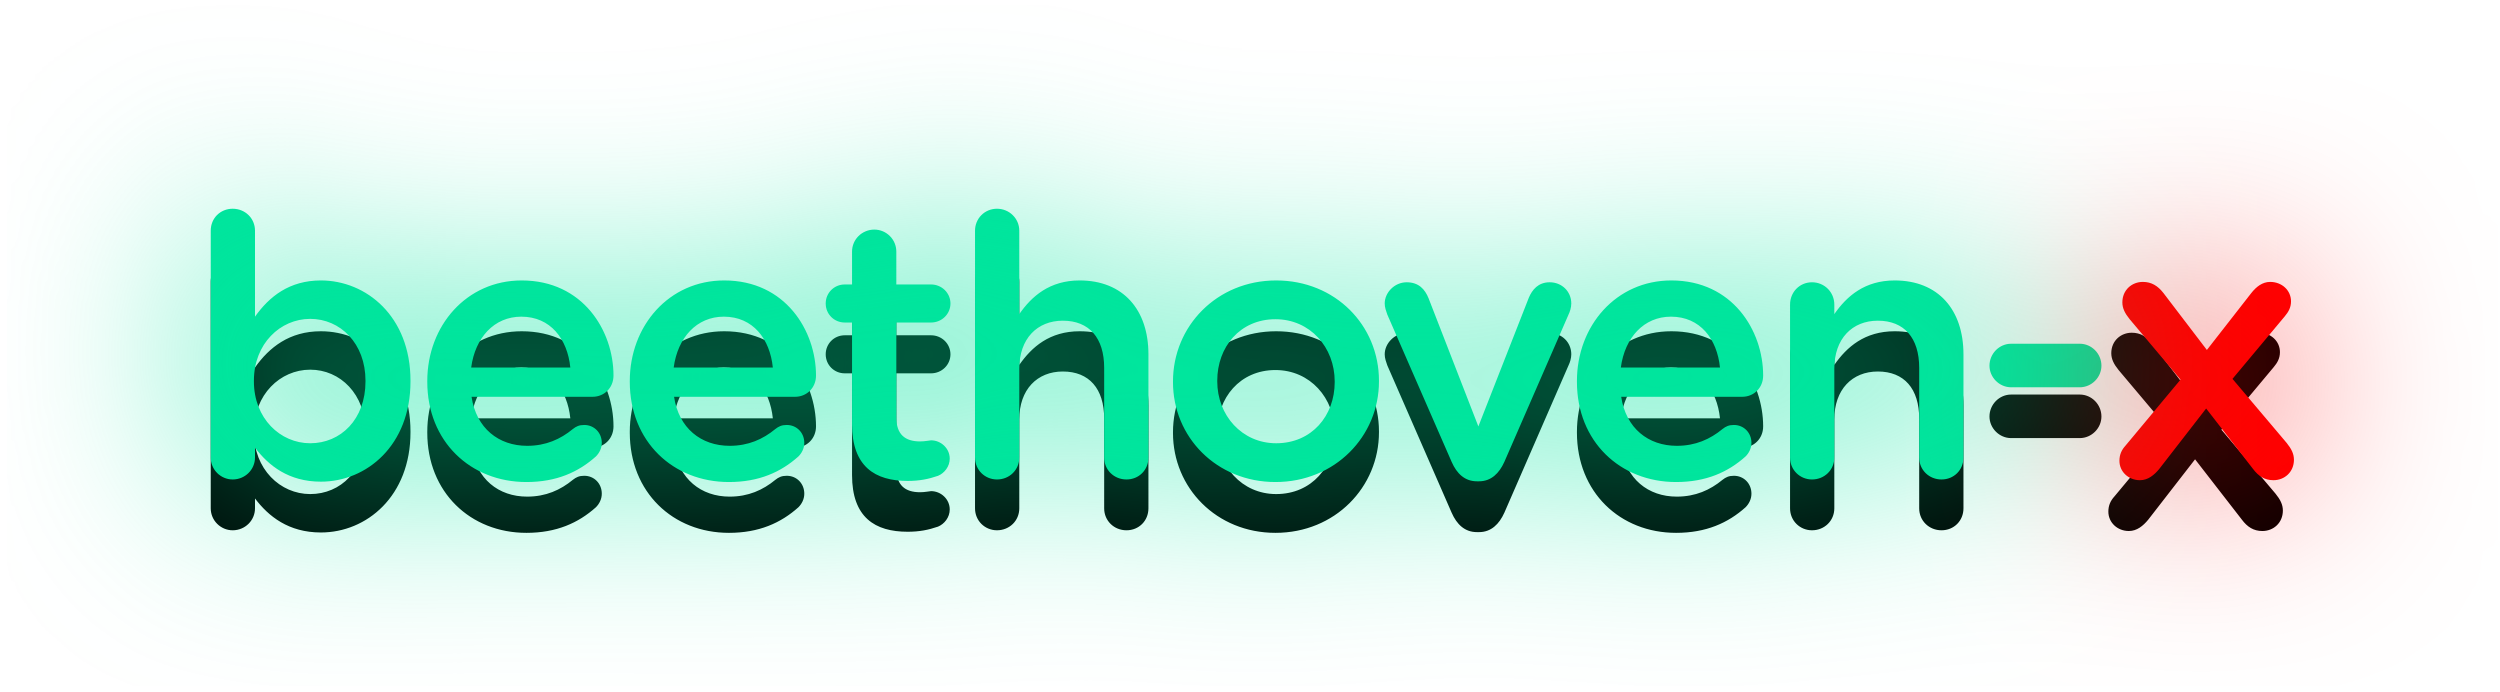
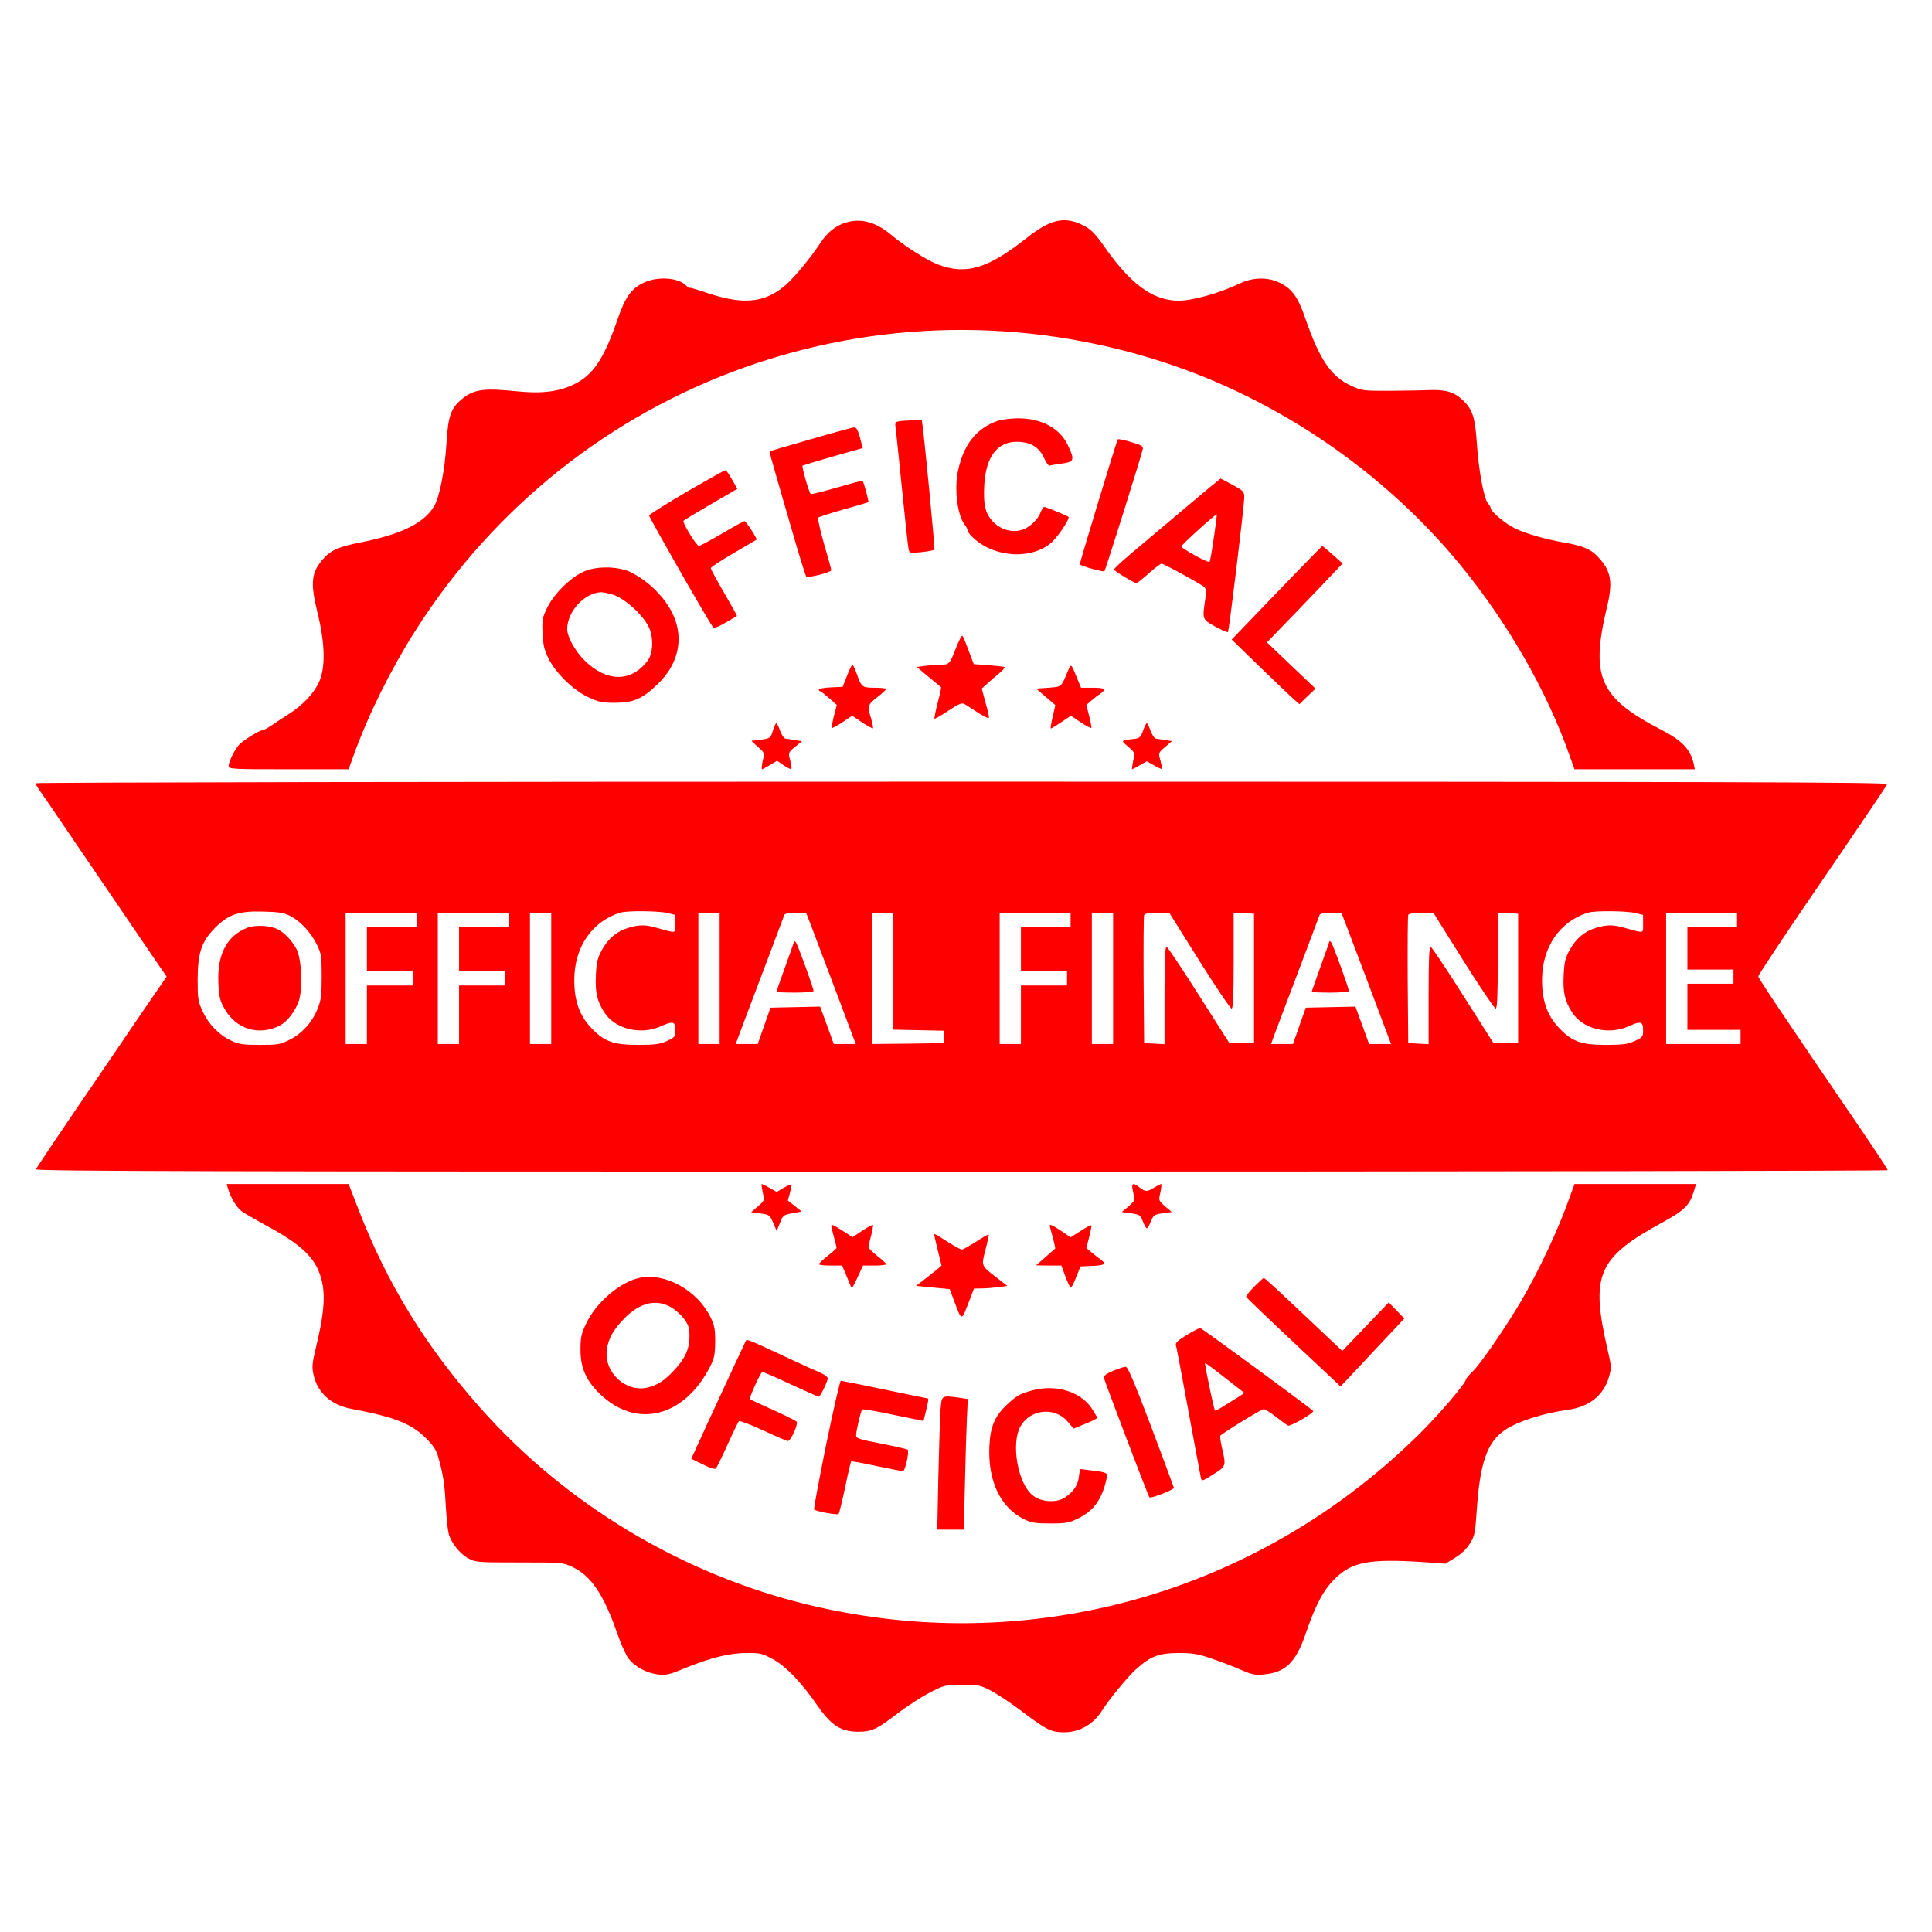
- <svg xmlns="http://www.w3.org/2000/svg" width="246" height="68" viewBox="0 0 246 68" fill="none">
-   <path d="M20.736 50.02C20.736 51.208 21.708 52.18 22.896 52.18C24.12 52.18 25.092 51.208 25.092 50.02V49.048C26.424 50.812 28.404 52.396 31.572 52.396C36.072 52.396 40.392 48.832 40.392 42.532V42.46C40.392 36.124 36.036 32.596 31.572 32.596C28.476 32.596 26.496 34.18 25.092 36.16V27.7C25.092 26.476 24.12 25.54 22.896 25.54C21.672 25.54 20.736 26.476 20.736 27.7V50.02ZM30.528 48.616C27.576 48.616 24.984 46.168 24.984 42.532V42.46C24.984 38.824 27.576 36.376 30.528 36.376C33.48 36.376 35.964 38.788 35.964 42.46V42.532C35.964 46.276 33.516 48.616 30.528 48.616ZM46.364 41.164C46.76 38.212 48.632 36.16 51.296 36.16C54.176 36.16 55.832 38.356 56.12 41.164H46.364ZM58.64 49.912C58.964 49.588 59.216 49.12 59.216 48.58C59.216 47.572 58.46 46.816 57.488 46.816C56.984 46.816 56.696 46.96 56.372 47.212C55.148 48.22 53.708 48.868 51.872 48.868C49.064 48.868 46.868 47.14 46.4 44.044H58.316C59.432 44.044 60.368 43.18 60.368 41.956C60.368 37.564 57.38 32.596 51.332 32.596C45.896 32.596 42.044 37.06 42.044 42.496V42.568C42.044 48.436 46.292 52.432 51.8 52.432C54.752 52.432 56.912 51.46 58.64 49.912ZM66.291 41.164C66.687 38.212 68.559 36.16 71.223 36.16C74.103 36.16 75.759 38.356 76.047 41.164H66.291ZM78.567 49.912C78.891 49.588 79.143 49.12 79.143 48.58C79.143 47.572 78.387 46.816 77.415 46.816C76.911 46.816 76.623 46.96 76.299 47.212C75.075 48.22 73.635 48.868 71.799 48.868C68.991 48.868 66.795 47.14 66.327 44.044H78.243C79.359 44.044 80.295 43.18 80.295 41.956C80.295 37.564 77.307 32.596 71.259 32.596C65.823 32.596 61.971 37.06 61.971 42.496V42.568C61.971 48.436 66.219 52.432 71.727 52.432C74.679 52.432 76.839 51.46 78.567 49.912ZM89.314 52.324C90.466 52.324 91.365 52.144 92.302 51.82C92.913 51.568 93.454 50.92 93.454 50.128C93.454 49.12 92.59 48.328 91.618 48.328C91.474 48.328 91.041 48.436 90.537 48.436C89.061 48.436 88.198 47.752 88.198 46.06V36.736H91.618C92.662 36.736 93.525 35.908 93.525 34.864C93.525 33.82 92.662 32.992 91.618 32.992H88.198V29.752C88.198 28.564 87.225 27.592 86.037 27.592C84.814 27.592 83.841 28.564 83.841 29.752V32.992H83.121C82.078 32.992 81.249 33.82 81.249 34.864C81.249 35.908 82.078 36.736 83.121 36.736H83.841V46.744C83.841 50.92 86.109 52.324 89.314 52.324ZM95.942 50.02C95.942 51.244 96.914 52.18 98.102 52.18C99.326 52.18 100.298 51.244 100.298 50.02V41.272C100.298 38.32 102.062 36.556 104.582 36.556C107.174 36.556 108.65 38.248 108.65 41.2V50.02C108.65 51.244 109.622 52.18 110.846 52.18C112.07 52.18 113.006 51.244 113.006 50.02V39.868C113.006 35.476 110.522 32.596 106.238 32.596C103.286 32.596 101.522 34.144 100.298 35.908V27.7C100.298 26.512 99.326 25.54 98.102 25.54C96.878 25.54 95.942 26.512 95.942 27.7V50.02ZM125.502 52.432C131.37 52.432 135.69 47.932 135.69 42.532V42.46C135.69 37.024 131.406 32.596 125.574 32.596C119.742 32.596 115.422 37.096 115.422 42.532V42.604C115.422 48.004 119.706 52.432 125.502 52.432ZM125.574 48.616C122.19 48.616 119.778 45.844 119.778 42.532V42.46C119.778 39.148 122.01 36.412 125.502 36.412C128.922 36.412 131.334 39.184 131.334 42.532V42.604C131.334 45.88 129.102 48.616 125.574 48.616ZM148.027 50.452L154.363 35.908C154.471 35.692 154.615 35.26 154.615 34.864C154.615 33.676 153.679 32.776 152.491 32.776C151.339 32.776 150.763 33.532 150.439 34.288L145.471 46.96L140.575 34.36C140.215 33.46 139.603 32.776 138.415 32.776C137.227 32.776 136.255 33.784 136.255 34.864C136.255 35.26 136.399 35.62 136.507 35.944L142.843 50.452C143.347 51.604 144.139 52.36 145.327 52.36H145.543C146.731 52.36 147.523 51.568 148.027 50.452ZM159.49 41.164C159.886 38.212 161.758 36.16 164.422 36.16C167.302 36.16 168.958 38.356 169.246 41.164H159.49ZM171.766 49.912C172.09 49.588 172.342 49.12 172.342 48.58C172.342 47.572 171.586 46.816 170.614 46.816C170.11 46.816 169.822 46.96 169.498 47.212C168.274 48.22 166.834 48.868 164.998 48.868C162.19 48.868 159.994 47.14 159.526 44.044H171.442C172.558 44.044 173.494 43.18 173.494 41.956C173.494 37.564 170.506 32.596 164.458 32.596C159.022 32.596 155.17 37.06 155.17 42.496V42.568C155.17 48.436 159.418 52.432 164.926 52.432C167.878 52.432 170.038 51.46 171.766 49.912ZM176.141 50.02C176.141 51.244 177.113 52.18 178.301 52.18C179.525 52.18 180.497 51.244 180.497 50.02V41.272C180.497 38.32 182.261 36.556 184.781 36.556C187.373 36.556 188.849 38.248 188.849 41.2V50.02C188.849 51.244 189.821 52.18 191.045 52.18C192.269 52.18 193.205 51.244 193.205 50.02V39.868C193.205 35.476 190.721 32.596 186.437 32.596C183.485 32.596 181.721 34.144 180.497 35.908V34.972C180.497 33.748 179.525 32.776 178.301 32.776C177.077 32.776 176.141 33.748 176.141 34.972V50.02ZM197.889 43.108H204.657C205.809 43.108 206.781 42.136 206.781 40.984C206.781 39.796 205.809 38.824 204.657 38.824H197.889C196.737 38.824 195.765 39.796 195.765 40.984C195.765 42.136 196.737 43.108 197.889 43.108ZM207.462 50.344C207.462 51.424 208.362 52.252 209.478 52.252C210.27 52.252 210.882 51.748 211.386 51.136L215.994 45.196L220.602 51.136C221.142 51.856 221.754 52.252 222.618 52.252C223.698 52.252 224.634 51.46 224.634 50.236C224.634 49.66 224.382 49.156 223.914 48.58L218.586 42.28L223.734 36.124C224.094 35.692 224.346 35.26 224.346 34.648C224.346 33.568 223.446 32.74 222.294 32.74C221.538 32.74 220.926 33.208 220.422 33.856L216.066 39.436L211.782 33.82C211.242 33.136 210.63 32.74 209.766 32.74C208.686 32.74 207.75 33.532 207.75 34.756C207.75 35.332 208.002 35.836 208.47 36.412L213.474 42.352L208.074 48.832C207.678 49.264 207.462 49.732 207.462 50.344Z" fill="black" />
-   <path d="M20.736 45.02C20.736 46.208 21.708 47.18 22.896 47.18C24.12 47.18 25.092 46.208 25.092 45.02V44.048C26.424 45.812 28.404 47.396 31.572 47.396C36.072 47.396 40.392 43.832 40.392 37.532V37.46C40.392 31.124 36.036 27.596 31.572 27.596C28.476 27.596 26.496 29.18 25.092 31.16V22.7C25.092 21.476 24.12 20.54 22.896 20.54C21.672 20.54 20.736 21.476 20.736 22.7V45.02ZM30.528 43.616C27.576 43.616 24.984 41.168 24.984 37.532V37.46C24.984 33.824 27.576 31.376 30.528 31.376C33.48 31.376 35.964 33.788 35.964 37.46V37.532C35.964 41.276 33.516 43.616 30.528 43.616ZM46.364 36.164C46.76 33.212 48.632 31.16 51.296 31.16C54.176 31.16 55.832 33.356 56.12 36.164H46.364ZM58.64 44.912C58.964 44.588 59.216 44.12 59.216 43.58C59.216 42.572 58.46 41.816 57.488 41.816C56.984 41.816 56.696 41.96 56.372 42.212C55.148 43.22 53.708 43.868 51.872 43.868C49.064 43.868 46.868 42.14 46.4 39.044H58.316C59.432 39.044 60.368 38.18 60.368 36.956C60.368 32.564 57.38 27.596 51.332 27.596C45.896 27.596 42.044 32.06 42.044 37.496V37.568C42.044 43.436 46.292 47.432 51.8 47.432C54.752 47.432 56.912 46.46 58.64 44.912ZM66.291 36.164C66.687 33.212 68.559 31.16 71.223 31.16C74.103 31.16 75.759 33.356 76.047 36.164H66.291ZM78.567 44.912C78.891 44.588 79.143 44.12 79.143 43.58C79.143 42.572 78.387 41.816 77.415 41.816C76.911 41.816 76.623 41.96 76.299 42.212C75.075 43.22 73.635 43.868 71.799 43.868C68.991 43.868 66.795 42.14 66.327 39.044H78.243C79.359 39.044 80.295 38.18 80.295 36.956C80.295 32.564 77.307 27.596 71.259 27.596C65.823 27.596 61.971 32.06 61.971 37.496V37.568C61.971 43.436 66.219 47.432 71.727 47.432C74.679 47.432 76.839 46.46 78.567 44.912ZM89.314 47.324C90.466 47.324 91.365 47.144 92.302 46.82C92.913 46.568 93.454 45.92 93.454 45.128C93.454 44.12 92.59 43.328 91.618 43.328C91.474 43.328 91.041 43.436 90.537 43.436C89.061 43.436 88.198 42.752 88.198 41.06V31.736H91.618C92.662 31.736 93.525 30.908 93.525 29.864C93.525 28.82 92.662 27.992 91.618 27.992H88.198V24.752C88.198 23.564 87.225 22.592 86.037 22.592C84.814 22.592 83.841 23.564 83.841 24.752V27.992H83.121C82.078 27.992 81.249 28.82 81.249 29.864C81.249 30.908 82.078 31.736 83.121 31.736H83.841V41.744C83.841 45.92 86.109 47.324 89.314 47.324ZM95.942 45.02C95.942 46.244 96.914 47.18 98.102 47.18C99.326 47.18 100.298 46.244 100.298 45.02V36.272C100.298 33.32 102.062 31.556 104.582 31.556C107.174 31.556 108.65 33.248 108.65 36.2V45.02C108.65 46.244 109.622 47.18 110.846 47.18C112.07 47.18 113.006 46.244 113.006 45.02V34.868C113.006 30.476 110.522 27.596 106.238 27.596C103.286 27.596 101.522 29.144 100.298 30.908V22.7C100.298 21.512 99.326 20.54 98.102 20.54C96.878 20.54 95.942 21.512 95.942 22.7V45.02ZM125.502 47.432C131.37 47.432 135.69 42.932 135.69 37.532V37.46C135.69 32.024 131.406 27.596 125.574 27.596C119.742 27.596 115.422 32.096 115.422 37.532V37.604C115.422 43.004 119.706 47.432 125.502 47.432ZM125.574 43.616C122.19 43.616 119.778 40.844 119.778 37.532V37.46C119.778 34.148 122.01 31.412 125.502 31.412C128.922 31.412 131.334 34.184 131.334 37.532V37.604C131.334 40.88 129.102 43.616 125.574 43.616ZM148.027 45.452L154.363 30.908C154.471 30.692 154.615 30.26 154.615 29.864C154.615 28.676 153.679 27.776 152.491 27.776C151.339 27.776 150.763 28.532 150.439 29.288L145.471 41.96L140.575 29.36C140.215 28.46 139.603 27.776 138.415 27.776C137.227 27.776 136.255 28.784 136.255 29.864C136.255 30.26 136.399 30.62 136.507 30.944L142.843 45.452C143.347 46.604 144.139 47.36 145.327 47.36H145.543C146.731 47.36 147.523 46.568 148.027 45.452ZM159.49 36.164C159.886 33.212 161.758 31.16 164.422 31.16C167.302 31.16 168.958 33.356 169.246 36.164H159.49ZM171.766 44.912C172.09 44.588 172.342 44.12 172.342 43.58C172.342 42.572 171.586 41.816 170.614 41.816C170.11 41.816 169.822 41.96 169.498 42.212C168.274 43.22 166.834 43.868 164.998 43.868C162.19 43.868 159.994 42.14 159.526 39.044H171.442C172.558 39.044 173.494 38.18 173.494 36.956C173.494 32.564 170.506 27.596 164.458 27.596C159.022 27.596 155.17 32.06 155.17 37.496V37.568C155.17 43.436 159.418 47.432 164.926 47.432C167.878 47.432 170.038 46.46 171.766 44.912ZM176.141 45.02C176.141 46.244 177.113 47.18 178.301 47.18C179.525 47.18 180.497 46.244 180.497 45.02V36.272C180.497 33.32 182.261 31.556 184.781 31.556C187.373 31.556 188.849 33.248 188.849 36.2V45.02C188.849 46.244 189.821 47.18 191.045 47.18C192.269 47.18 193.205 46.244 193.205 45.02V34.868C193.205 30.476 190.721 27.596 186.437 27.596C183.485 27.596 181.721 29.144 180.497 30.908V29.972C180.497 28.748 179.525 27.776 178.301 27.776C177.077 27.776 176.141 28.748 176.141 29.972V45.02ZM197.889 38.108H204.657C205.809 38.108 206.781 37.136 206.781 35.984C206.781 34.796 205.809 33.824 204.657 33.824H197.889C196.737 33.824 195.765 34.796 195.765 35.984C195.765 37.136 196.737 38.108 197.889 38.108Z" fill="#00E59D" />
-   <path d="M208.552 45.344C208.552 46.424 209.452 47.252 210.568 47.252C211.36 47.252 211.972 46.748 212.476 46.136L217.084 40.196L221.692 46.136C222.232 46.856 222.844 47.252 223.708 47.252C224.788 47.252 225.724 46.46 225.724 45.236C225.724 44.66 225.472 44.156 225.004 43.58L219.676 37.28L224.824 31.124C225.184 30.692 225.436 30.26 225.436 29.648C225.436 28.568 224.536 27.74 223.384 27.74C222.628 27.74 222.016 28.208 221.512 28.856L217.156 34.436L212.872 28.82C212.332 28.136 211.72 27.74 210.856 27.74C209.776 27.74 208.84 28.532 208.84 29.756C208.84 30.332 209.092 30.836 209.56 31.412L214.564 37.352L209.164 43.832C208.768 44.264 208.552 44.732 208.552 45.344Z" fill="#FF0000" />
-   <g filter="url(#filter0_f)">
-     <path d="M20.736 45.02C20.736 46.208 21.708 47.18 22.896 47.18C24.12 47.18 25.092 46.208 25.092 45.02V44.048C26.424 45.812 28.404 47.396 31.572 47.396C36.072 47.396 40.392 43.832 40.392 37.532V37.46C40.392 31.124 36.036 27.596 31.572 27.596C28.476 27.596 26.496 29.18 25.092 31.16V22.7C25.092 21.476 24.12 20.54 22.896 20.54C21.672 20.54 20.736 21.476 20.736 22.7V45.02ZM30.528 43.616C27.576 43.616 24.984 41.168 24.984 37.532V37.46C24.984 33.824 27.576 31.376 30.528 31.376C33.48 31.376 35.964 33.788 35.964 37.46V37.532C35.964 41.276 33.516 43.616 30.528 43.616ZM46.364 36.164C46.76 33.212 48.632 31.16 51.296 31.16C54.176 31.16 55.832 33.356 56.12 36.164H46.364ZM58.64 44.912C58.964 44.588 59.216 44.12 59.216 43.58C59.216 42.572 58.46 41.816 57.488 41.816C56.984 41.816 56.696 41.96 56.372 42.212C55.148 43.22 53.708 43.868 51.872 43.868C49.064 43.868 46.868 42.14 46.4 39.044H58.316C59.432 39.044 60.368 38.18 60.368 36.956C60.368 32.564 57.38 27.596 51.332 27.596C45.896 27.596 42.044 32.06 42.044 37.496V37.568C42.044 43.436 46.292 47.432 51.8 47.432C54.752 47.432 56.912 46.46 58.64 44.912ZM66.291 36.164C66.687 33.212 68.559 31.16 71.223 31.16C74.103 31.16 75.759 33.356 76.047 36.164H66.291ZM78.567 44.912C78.891 44.588 79.143 44.12 79.143 43.58C79.143 42.572 78.387 41.816 77.415 41.816C76.911 41.816 76.623 41.96 76.299 42.212C75.075 43.22 73.635 43.868 71.799 43.868C68.991 43.868 66.795 42.14 66.327 39.044H78.243C79.359 39.044 80.295 38.18 80.295 36.956C80.295 32.564 77.307 27.596 71.259 27.596C65.823 27.596 61.971 32.06 61.971 37.496V37.568C61.971 43.436 66.219 47.432 71.727 47.432C74.679 47.432 76.839 46.46 78.567 44.912ZM89.314 47.324C90.466 47.324 91.365 47.144 92.302 46.82C92.913 46.568 93.454 45.92 93.454 45.128C93.454 44.12 92.59 43.328 91.618 43.328C91.474 43.328 91.041 43.436 90.537 43.436C89.061 43.436 88.198 42.752 88.198 41.06V31.736H91.618C92.662 31.736 93.525 30.908 93.525 29.864C93.525 28.82 92.662 27.992 91.618 27.992H88.198V24.752C88.198 23.564 87.225 22.592 86.037 22.592C84.814 22.592 83.841 23.564 83.841 24.752V27.992H83.121C82.078 27.992 81.249 28.82 81.249 29.864C81.249 30.908 82.078 31.736 83.121 31.736H83.841V41.744C83.841 45.92 86.109 47.324 89.314 47.324ZM95.942 45.02C95.942 46.244 96.914 47.18 98.102 47.18C99.326 47.18 100.298 46.244 100.298 45.02V36.272C100.298 33.32 102.062 31.556 104.582 31.556C107.174 31.556 108.65 33.248 108.65 36.2V45.02C108.65 46.244 109.622 47.18 110.846 47.18C112.07 47.18 113.006 46.244 113.006 45.02V34.868C113.006 30.476 110.522 27.596 106.238 27.596C103.286 27.596 101.522 29.144 100.298 30.908V22.7C100.298 21.512 99.326 20.54 98.102 20.54C96.878 20.54 95.942 21.512 95.942 22.7V45.02ZM125.502 47.432C131.37 47.432 135.69 42.932 135.69 37.532V37.46C135.69 32.024 131.406 27.596 125.574 27.596C119.742 27.596 115.422 32.096 115.422 37.532V37.604C115.422 43.004 119.706 47.432 125.502 47.432ZM125.574 43.616C122.19 43.616 119.778 40.844 119.778 37.532V37.46C119.778 34.148 122.01 31.412 125.502 31.412C128.922 31.412 131.334 34.184 131.334 37.532V37.604C131.334 40.88 129.102 43.616 125.574 43.616ZM148.027 45.452L154.363 30.908C154.471 30.692 154.615 30.26 154.615 29.864C154.615 28.676 153.679 27.776 152.491 27.776C151.339 27.776 150.763 28.532 150.439 29.288L145.471 41.96L140.575 29.36C140.215 28.46 139.603 27.776 138.415 27.776C137.227 27.776 136.255 28.784 136.255 29.864C136.255 30.26 136.399 30.62 136.507 30.944L142.843 45.452C143.347 46.604 144.139 47.36 145.327 47.36H145.543C146.731 47.36 147.523 46.568 148.027 45.452ZM159.49 36.164C159.886 33.212 161.758 31.16 164.422 31.16C167.302 31.16 168.958 33.356 169.246 36.164H159.49ZM171.766 44.912C172.09 44.588 172.342 44.12 172.342 43.58C172.342 42.572 171.586 41.816 170.614 41.816C170.11 41.816 169.822 41.96 169.498 42.212C168.274 43.22 166.834 43.868 164.998 43.868C162.19 43.868 159.994 42.14 159.526 39.044H171.442C172.558 39.044 173.494 38.18 173.494 36.956C173.494 32.564 170.506 27.596 164.458 27.596C159.022 27.596 155.17 32.06 155.17 37.496V37.568C155.17 43.436 159.418 47.432 164.926 47.432C167.878 47.432 170.038 46.46 171.766 44.912ZM176.141 45.02C176.141 46.244 177.113 47.18 178.301 47.18C179.525 47.18 180.497 46.244 180.497 45.02V36.272C180.497 33.32 182.261 31.556 184.781 31.556C187.373 31.556 188.849 33.248 188.849 36.2V45.02C188.849 46.244 189.821 47.18 191.045 47.18C192.269 47.18 193.205 46.244 193.205 45.02V34.868C193.205 30.476 190.721 27.596 186.437 27.596C183.485 27.596 181.721 29.144 180.497 30.908V29.972C180.497 28.748 179.525 27.776 178.301 27.776C177.077 27.776 176.141 28.748 176.141 29.972V45.02ZM197.889 38.108H204.657C205.809 38.108 206.781 37.136 206.781 35.984C206.781 34.796 205.809 33.824 204.657 33.824H197.889C196.737 33.824 195.765 34.796 195.765 35.984C195.765 37.136 196.737 38.108 197.889 38.108Z" fill="#00E59D" />
-     <path d="M208.552 45.344C208.552 46.424 209.452 47.252 210.568 47.252C211.36 47.252 211.972 46.748 212.476 46.136L217.084 40.196L221.692 46.136C222.232 46.856 222.844 47.252 223.708 47.252C224.788 47.252 225.724 46.46 225.724 45.236C225.724 44.66 225.472 44.156 225.004 43.58L219.676 37.28L224.824 31.124C225.184 30.692 225.436 30.26 225.436 29.648C225.436 28.568 224.536 27.74 223.384 27.74C222.628 27.74 222.016 28.208 221.512 28.856L217.156 34.436L212.872 28.82C212.332 28.136 211.72 27.74 210.856 27.74C209.776 27.74 208.84 28.532 208.84 29.756C208.84 30.332 209.092 30.836 209.56 31.412L214.564 37.352L209.164 43.832C208.768 44.264 208.552 44.732 208.552 45.344Z" fill="#FF0000" />
+ <svg xmlns="http://www.w3.org/2000/svg" version="1.0" width="1090pt" height="1090pt" viewBox="0 0 1090 1090" preserveAspectRatio="xMidYMid meet">
+   <g transform="translate(0,1090) scale(0.1,-0.1)" fill="#FF0000" stroke="none">
+     <path d="M4778 9646 c-61 -17 -110 -55 -151 -119 -53 -81 -152 -200 -201 -241 -121 -99 -242 -107 -459 -31 -39 13 -73 23 -75 21 -2 -3 -12 4 -22 14 -44 44 -159 52 -236 16 -72 -33 -106 -81 -149 -205 -77 -225 -139 -318 -248 -370 -84 -41 -182 -53 -317 -39 -195 20 -248 12 -318 -47 -59 -50 -74 -94 -83 -247 -10 -155 -40 -306 -71 -356 -58 -95 -188 -158 -418 -203 -116 -23 -162 -43 -201 -86 -73 -78 -80 -138 -38 -308 44 -178 46 -314 8 -395 -30 -64 -91 -128 -169 -178 -30 -19 -74 -48 -97 -64 -23 -15 -46 -28 -53 -28 -14 0 -86 -43 -122 -73 -28 -23 -67 -99 -68 -129 0 -17 23 -18 339 -18 l338 0 28 78 c84 232 208 482 348 703 897 1413 2622 2034 4217 1517 647 -209 1251 -622 1681 -1148 266 -325 487 -710 614 -1072 l28 -78 339 0 340 0 -7 33 c-18 79 -65 129 -179 188 -353 182 -405 299 -309 697 34 143 22 204 -55 284 -39 41 -87 60 -192 78 -98 17 -206 48 -269 77 -55 26 -141 97 -141 117 0 5 -7 17 -15 26 -23 25 -53 188 -63 340 -10 147 -24 190 -79 242 -49 47 -98 61 -193 57 -47 -2 -150 -3 -230 -4 -139 0 -147 1 -208 29 -113 52 -178 149 -258 381 -44 127 -78 171 -156 205 -63 27 -141 24 -208 -7 -102 -47 -195 -77 -292 -94 -168 -28 -308 59 -472 292 -52 75 -78 102 -114 122 -111 60 -191 44 -329 -65 -221 -175 -344 -211 -504 -149 -61 23 -192 107 -267 171 -80 66 -162 89 -244 66z" />
+     <path d="M5629 8526 c-121 -43 -192 -133 -224 -282 -22 -102 -4 -250 37 -303 10 -13 18 -29 18 -36 0 -7 17 -28 37 -45 122 -108 326 -117 436 -20 37 33 106 137 95 144 -11 8 -127 56 -136 56 -5 0 -14 -12 -20 -27 -14 -43 -64 -90 -108 -103 -84 -25 -180 31 -204 121 -8 26 -10 79 -7 131 9 167 79 253 198 245 70 -4 114 -34 141 -94 12 -27 25 -43 32 -40 7 3 38 8 69 12 67 9 71 20 33 101 -46 98 -149 154 -284 154 -42 -1 -93 -7 -113 -14z" />
+     <path d="M5071 8523 c-21 -4 -23 -8 -17 -46 3 -23 19 -179 36 -347 17 -168 33 -315 36 -328 5 -23 7 -23 72 -17 37 4 70 10 74 14 4 4 -62 687 -71 729 -1 3 -104 0 -130 -5z" />
+     <path d="M4575 8422 c-126 -36 -231 -67 -233 -68 -2 -1 17 -71 42 -156 24 -84 70 -241 101 -348 31 -107 60 -198 64 -203 9 -9 141 24 141 36 0 5 -18 72 -41 149 -22 77 -37 144 -32 148 4 4 69 25 143 46 74 21 137 39 139 41 4 3 -25 113 -33 120 -2 2 -68 -15 -145 -38 -78 -22 -144 -39 -147 -36 -11 11 -52 157 -46 160 4 2 82 26 173 52 l166 47 -15 59 c-11 40 -21 59 -32 58 -8 0 -118 -30 -245 -67z" />
+     <path d="M6306 8421 c-8 -14 -217 -703 -214 -705 13 -12 133 -44 139 -39 6 7 206 642 216 688 4 18 -5 23 -66 41 -40 12 -73 19 -75 15z" />
+     <path d="M3875 8126 c-115 -68 -211 -128 -213 -134 -2 -8 333 -595 360 -629 7 -9 26 -2 71 24 34 20 63 37 65 38 1 1 -32 60 -73 131 -41 71 -75 133 -75 139 0 5 58 43 128 84 70 41 128 75 130 76 6 5 -59 105 -68 105 -4 0 -61 -31 -126 -70 -66 -38 -124 -70 -131 -70 -13 0 -94 131 -87 142 2 3 72 45 154 93 l150 87 -29 51 c-16 29 -33 53 -38 54 -4 1 -102 -54 -218 -121z" />
+     <path d="M6679 8028 c-112 -95 -247 -208 -299 -252 -52 -44 -95 -84 -95 -89 0 -8 112 -76 127 -77 4 0 35 25 69 55 34 30 66 55 72 55 13 0 228 -118 243 -133 8 -8 9 -29 4 -67 -17 -115 -18 -114 56 -155 37 -20 69 -34 72 -31 6 7 91 707 92 758 0 34 -3 38 -65 72 -36 20 -67 36 -69 36 -1 0 -95 -77 -207 -172z m169 -163 c-10 -71 -21 -132 -24 -135 -8 -7 -159 76 -159 87 0 9 195 186 200 181 1 -2 -6 -61 -17 -133z" />
+     <path d="M7202 7555 l-253 -263 143 -139 c79 -77 165 -159 191 -183 l48 -43 45 44 46 44 -137 130 -137 131 173 179 c95 99 191 199 213 223 l41 43 -55 49 c-30 27 -57 49 -60 49 -3 -1 -119 -119 -258 -264z" />
+     <path d="M3302 7679 c-75 -29 -173 -124 -213 -204 -29 -59 -31 -70 -28 -147 3 -67 10 -95 33 -142 40 -82 139 -179 224 -219 59 -28 77 -32 152 -32 105 0 156 23 242 107 102 98 139 222 103 344 -32 109 -133 223 -255 285 -65 33 -186 37 -258 8z m156 -134 c64 -19 166 -111 201 -180 29 -58 27 -149 -5 -192 -93 -124 -233 -122 -358 3 -52 52 -96 132 -96 174 0 99 95 204 191 209 8 1 39 -6 67 -14z" />
+     <path d="M5395 7248 c-36 -93 -40 -98 -84 -98 -20 0 -59 -3 -88 -6 l-51 -7 66 -55 c37 -31 69 -57 71 -59 2 -1 -6 -41 -19 -88 -12 -48 -20 -88 -18 -90 2 -2 37 18 78 45 66 43 77 47 95 36 11 -7 46 -30 78 -50 35 -22 57 -32 57 -24 0 8 -9 47 -21 88 l-20 75 33 30 c18 16 48 43 67 58 18 15 31 30 29 33 -3 3 -43 7 -90 11 l-84 6 -29 76 c-15 42 -31 80 -35 84 -4 4 -19 -25 -35 -65z" />
+     <path d="M4779 7088 l-25 -63 -67 -3 c-37 -2 -67 -7 -67 -12 0 -6 3 -10 8 -10 4 -1 26 -18 50 -39 l43 -38 -16 -62 c-9 -35 -14 -65 -12 -68 3 -2 30 12 60 32 l55 37 56 -38 c31 -20 58 -35 61 -33 2 3 -2 27 -10 54 -22 71 -20 80 35 122 27 21 49 41 50 46 0 4 -29 7 -64 7 -72 0 -76 3 -102 78 -10 28 -21 52 -25 52 -3 0 -17 -28 -30 -62z" />
+     <path d="M6021 7105 c-34 -81 -32 -80 -106 -85 l-69 -5 54 -47 54 -46 -15 -66 c-9 -36 -13 -66 -10 -66 3 0 30 16 59 36 l54 36 55 -37 c30 -20 57 -34 60 -32 2 3 -3 33 -12 67 l-16 63 28 24 c15 13 38 31 51 39 36 26 26 34 -43 34 l-66 0 -20 48 c-39 95 -35 92 -58 37z" />
+     <path d="M4361 6779 c-13 -44 -17 -46 -76 -53 -22 -3 -42 -5 -44 -5 -2 -1 13 -16 34 -34 39 -34 39 -34 28 -80 -5 -26 -7 -47 -4 -47 3 0 24 11 45 24 l40 24 38 -26 c21 -14 40 -23 43 -21 2 3 -1 24 -7 49 -11 43 -11 44 27 76 l39 32 -40 7 c-21 3 -45 7 -53 8 -8 1 -21 21 -30 45 -8 23 -18 42 -21 42 -4 0 -12 -18 -19 -41z" />
+     <path d="M6449 6778 c-13 -36 -21 -43 -45 -46 -16 -1 -40 -5 -53 -8 -23 -5 -22 -6 15 -38 38 -33 38 -33 27 -79 -5 -26 -8 -47 -6 -47 2 0 22 10 44 23 l39 22 41 -23 c22 -13 42 -22 44 -20 2 2 -2 23 -8 47 -12 43 -12 44 27 77 l38 33 -39 6 c-21 3 -44 7 -52 8 -8 1 -21 21 -30 45 -8 23 -18 42 -21 42 -3 0 -13 -19 -21 -42z" />
+     <path d="M200 6481 c0 -4 13 -26 28 -47 15 -21 80 -115 143 -209 103 -151 271 -398 495 -727 l74 -108 -132 -192 c-72 -106 -168 -247 -213 -313 -245 -358 -388 -571 -392 -582 -4 -11 967 -13 5221 -13 2874 0 5226 4 5226 8 0 5 -66 106 -147 225 -456 668 -583 858 -583 869 1 7 107 168 236 358 377 552 485 712 491 726 4 11 -865 14 -5221 14 -2874 0 -5226 -4 -5226 -9z m1438 -749 c59 -31 116 -93 149 -160 26 -53 28 -66 28 -182 0 -107 -4 -133 -23 -181 -30 -76 -90 -142 -160 -176 -52 -26 -67 -28 -167 -28 -92 0 -118 4 -157 22 -70 32 -131 94 -164 166 -27 58 -29 71 -29 182 1 151 22 213 99 291 77 76 133 95 271 91 91 -2 117 -7 153 -25z m2128 17 l44 -11 0 -50 c0 -57 9 -54 -100 -24 -68 20 -103 20 -166 1 -64 -19 -113 -60 -149 -126 -24 -45 -30 -69 -33 -139 -5 -98 6 -147 47 -211 59 -94 204 -130 317 -80 71 32 84 29 84 -20 0 -38 -2 -41 -47 -62 -40 -18 -66 -22 -163 -22 -143 0 -195 20 -270 102 -62 68 -90 149 -90 264 0 185 100 331 260 380 39 12 216 10 266 -2z m5460 0 l44 -11 0 -50 c0 -57 9 -54 -100 -24 -68 20 -103 20 -166 1 -64 -19 -113 -60 -149 -126 -24 -45 -30 -69 -33 -139 -5 -98 6 -147 47 -211 59 -94 204 -130 317 -80 71 32 84 29 84 -20 0 -38 -2 -41 -47 -62 -40 -18 -66 -22 -163 -22 -143 0 -195 20 -270 102 -62 68 -90 149 -90 264 0 185 100 331 260 380 39 12 216 10 266 -2z m-6876 -39 l0 -40 -140 0 -140 0 0 -125 0 -125 130 0 130 0 0 -40 0 -40 -130 0 -130 0 0 -165 0 -165 -60 0 -60 0 0 370 0 370 200 0 200 0 0 -40z m520 0 l0 -40 -140 0 -140 0 0 -125 0 -125 130 0 130 0 0 -40 0 -40 -130 0 -130 0 0 -165 0 -165 -60 0 -60 0 0 370 0 370 200 0 200 0 0 -40z m240 -330 l0 -370 -60 0 -60 0 0 370 0 370 60 0 60 0 0 -370z m950 0 l0 -370 -60 0 -60 0 0 370 0 370 60 0 60 0 0 -370z m514 303 c14 -38 77 -204 140 -370 l114 -303 -62 0 -62 0 -38 105 -39 106 -140 -3 -140 -3 -36 -102 -36 -103 -62 0 -62 0 23 63 c105 276 247 654 251 665 3 8 25 12 64 12 l59 0 26 -67z m466 -263 l0 -329 143 -3 142 -3 0 -35 0 -35 -202 -3 -203 -2 0 370 0 370 60 0 60 0 0 -330z m1000 290 l0 -40 -140 0 -140 0 0 -125 0 -125 130 0 130 0 0 -40 0 -40 -130 0 -130 0 0 -165 0 -165 -60 0 -60 0 0 370 0 370 200 0 200 0 0 -40z m240 -330 l0 -370 -60 0 -60 0 0 370 0 370 60 0 60 0 0 -370z m486 100 c93 -148 175 -269 182 -270 9 0 12 61 12 270 l0 271 58 -3 57 -3 0 -365 0 -365 -69 0 -70 0 -171 269 c-94 149 -177 272 -183 274 -9 3 -12 -66 -12 -273 l0 -276 -57 3 -58 3 -3 355 c-1 195 0 361 3 367 3 9 27 13 73 13 l69 0 169 -270z m828 203 c14 -38 77 -204 140 -370 l114 -303 -62 0 -62 0 -38 105 -39 106 -140 -3 -140 -3 -36 -102 -36 -103 -62 0 -62 0 23 63 c105 276 247 654 251 665 3 8 25 12 64 12 l59 0 26 -67z m662 -203 c93 -148 175 -269 182 -270 9 0 12 61 12 270 l0 271 58 -3 57 -3 0 -365 0 -365 -69 0 -70 0 -171 269 c-94 149 -177 272 -183 274 -9 3 -12 -66 -12 -273 l0 -276 -57 3 -58 3 -3 355 c-1 195 0 361 3 367 3 9 27 13 73 13 l69 0 169 -270z m1544 230 l0 -40 -140 0 -140 0 0 -120 0 -120 130 0 130 0 0 -40 0 -40 -130 0 -130 0 0 -130 0 -130 150 0 150 0 0 -40 0 -40 -210 0 -210 0 0 370 0 370 200 0 200 0 0 -40z" />
+     <path d="M1399 5667 c-118 -44 -174 -150 -167 -311 3 -77 8 -99 33 -144 64 -118 196 -159 315 -97 41 21 87 82 106 138 23 70 16 237 -13 292 -25 47 -66 91 -106 112 -41 21 -125 26 -168 10z" />
+     <path d="M4480 5589 c0 -3 -22 -67 -50 -143 -27 -76 -50 -140 -50 -142 0 -2 47 -4 105 -4 58 0 105 4 105 9 0 17 -91 266 -100 275 -6 6 -10 8 -10 5z" />
+     <path d="M7500 5589 c0 -3 -22 -67 -50 -143 -27 -76 -50 -140 -50 -142 0 -2 47 -4 105 -4 58 0 105 4 105 9 0 17 -91 266 -100 275 -6 6 -10 8 -10 5z" />
+     <path d="M1285 4198 c16 -54 49 -110 79 -132 17 -12 72 -44 121 -71 179 -95 264 -165 305 -249 50 -106 49 -215 -7 -446 -22 -93 -24 -111 -14 -157 23 -102 100 -171 216 -192 241 -46 334 -82 417 -164 44 -44 60 -68 71 -109 27 -95 36 -152 42 -274 4 -65 11 -135 16 -155 13 -52 63 -115 111 -141 41 -22 52 -23 288 -23 243 0 246 0 300 -26 105 -49 177 -156 254 -379 20 -57 48 -119 62 -137 35 -47 104 -83 167 -90 46 -5 66 0 143 32 147 61 258 89 354 89 78 1 90 -2 149 -34 74 -40 161 -130 254 -264 76 -110 132 -146 228 -146 77 0 104 12 224 104 55 42 138 95 184 119 82 41 88 42 180 42 89 0 101 -2 161 -33 36 -19 115 -71 175 -117 142 -107 166 -118 240 -118 86 0 164 45 213 123 39 62 145 191 191 232 82 74 130 92 241 92 81 0 109 -5 190 -33 52 -18 126 -46 164 -63 59 -26 79 -30 126 -25 122 11 180 67 235 226 57 166 100 248 165 313 97 96 194 115 500 95 l125 -9 55 34 c35 21 64 49 83 80 27 43 30 59 38 180 18 273 58 390 158 459 71 49 217 96 356 115 120 16 202 81 232 184 15 53 15 59 -6 150 -100 429 -59 524 313 726 117 64 149 95 171 169 l14 45 -343 0 -343 0 -28 -77 c-63 -178 -170 -407 -273 -583 -85 -145 -227 -352 -272 -396 -22 -21 -40 -43 -40 -47 0 -20 -141 -186 -254 -299 -492 -489 -1102 -828 -1767 -982 -557 -128 -1123 -125 -1684 9 -713 171 -1374 567 -1858 1115 -309 349 -525 702 -687 1123 l-53 137 -344 0 -344 0 6 -22z" />
+     <path d="M4303 4173 c11 -46 11 -46 -27 -79 l-38 -33 52 -7 c50 -7 53 -8 72 -53 l20 -46 18 45 c17 43 20 46 70 55 l52 10 -38 31 -39 31 12 44 c6 24 10 45 8 47 -2 2 -21 -7 -43 -19 l-40 -24 -40 23 c-22 12 -42 22 -44 22 -3 0 0 -21 5 -47z" />
+     <path d="M6393 4173 c11 -46 11 -46 -26 -79 l-38 -32 52 -7 c48 -7 52 -10 67 -46 8 -21 18 -39 22 -39 4 0 15 18 23 39 15 36 19 39 67 46 l51 7 -38 32 c-37 33 -37 33 -26 79 5 26 7 47 4 47 -3 0 -21 -9 -39 -20 -40 -25 -50 -25 -82 0 -41 32 -49 26 -37 -27z" />
+     <path d="M4690 3983 c0 -5 7 -33 15 -63 8 -30 15 -57 15 -60 0 -3 -22 -23 -50 -45 -27 -22 -50 -43 -50 -47 0 -5 30 -8 66 -8 l65 0 20 -47 c11 -27 24 -57 28 -68 7 -17 13 -9 39 48 l31 67 65 0 c36 0 66 3 66 8 -1 4 -23 25 -50 46 -28 22 -50 44 -50 50 0 6 7 36 15 66 8 30 12 56 10 59 -3 2 -29 -12 -60 -32 l-55 -37 -54 35 c-57 36 -66 40 -66 28z" />
+     <path d="M5925 3973 c3 -10 11 -40 18 -67 l11 -49 -54 -48 -55 -48 71 -1 72 0 22 -60 c12 -33 26 -62 30 -65 4 -2 18 24 31 58 l25 62 67 3 c69 3 81 11 49 34 -10 7 -33 25 -51 40 l-32 27 16 62 c9 34 14 63 12 66 -3 2 -30 -12 -61 -32 l-56 -36 -52 36 c-59 39 -73 43 -63 18z" />
+     <path d="M5270 3936 c0 -4 10 -45 21 -91 l21 -85 -23 -20 c-13 -11 -46 -37 -72 -57 l-49 -38 95 -9 95 -9 32 -85 c36 -95 35 -95 77 15 l28 73 45 1 c25 0 67 4 94 7 l49 7 -55 43 c-95 73 -92 67 -68 162 12 45 20 83 18 85 -2 2 -34 -16 -72 -41 -38 -24 -74 -44 -79 -44 -9 0 -70 35 -134 78 -13 8 -23 11 -23 8z" />
+     <path d="M3610 3691 c-111 -23 -246 -138 -303 -258 -28 -59 -32 -79 -32 -148 0 -102 31 -173 108 -248 206 -201 477 -134 624 154 23 46 27 66 28 139 0 73 -4 93 -27 140 -74 150 -256 251 -398 221z m177 -167 c24 -14 57 -44 73 -66 25 -34 30 -51 30 -97 0 -71 -25 -126 -86 -191 -57 -61 -96 -86 -153 -99 -123 -27 -245 88 -227 215 8 61 35 110 95 172 89 93 183 116 268 66z" />
+     <path d="M7076 3641 c-27 -27 -47 -53 -45 -58 2 -5 123 -121 268 -257 l264 -248 41 43 c23 24 104 111 180 192 l139 148 -44 46 -44 45 -131 -137 -131 -137 -89 84 c-266 252 -348 328 -354 328 -3 0 -27 -22 -54 -49z" />
+     <path d="M6697 3369 c-50 -30 -66 -45 -63 -57 3 -9 21 -105 41 -212 44 -239 94 -507 100 -537 5 -22 7 -21 70 19 73 45 73 47 50 146 -8 35 -13 67 -10 72 8 12 232 150 245 150 6 0 37 -19 68 -43 31 -24 62 -47 69 -50 11 -7 144 69 142 82 0 6 -622 463 -637 468 -4 2 -38 -15 -75 -38z m216 -244 l108 -84 -40 -26 c-23 -14 -59 -37 -82 -51 -22 -14 -42 -24 -44 -22 -7 7 -61 268 -56 268 3 0 55 -38 114 -85z" />
+     <path d="M4206 3331 c-5 -8 -229 -491 -282 -609 l-24 -52 65 -32 c41 -20 68 -29 74 -23 5 6 35 66 66 135 31 69 60 128 64 132 4 4 65 -19 136 -52 71 -33 134 -60 140 -60 17 0 61 98 49 110 -5 5 -65 35 -134 66 -69 31 -127 58 -129 60 -6 6 61 154 70 154 5 0 77 -31 160 -70 83 -38 154 -70 158 -70 9 0 51 86 51 104 0 7 -21 23 -47 34 -27 11 -82 36 -123 55 -307 143 -285 134 -294 118z" />
+     <path d="M6280 3166 c-34 -14 -54 -28 -53 -37 4 -19 251 -671 258 -677 7 -8 140 44 138 54 -1 5 -59 161 -129 347 -95 251 -132 337 -143 336 -9 0 -41 -11 -71 -23z" />
+     <path d="M4661 2750 c-40 -199 -71 -363 -68 -366 10 -11 132 -33 138 -26 4 4 20 71 37 150 16 79 32 145 34 147 2 2 66 -9 142 -26 77 -16 144 -29 150 -29 13 0 37 111 27 121 -3 3 -70 19 -148 34 -131 25 -143 30 -143 49 1 27 27 136 34 144 4 3 83 -10 176 -30 l170 -35 9 36 c18 71 21 91 16 91 -3 0 -113 23 -244 50 -131 28 -243 50 -247 50 -5 0 -42 -162 -83 -360z" />
+     <path d="M5822 3055 c-69 -19 -86 -29 -139 -78 -70 -65 -96 -124 -101 -236 -9 -197 62 -347 197 -413 39 -19 62 -23 146 -23 89 0 106 3 157 28 90 44 136 109 162 228 7 30 1 33 -95 44 l-56 7 -6 -43 c-6 -49 -30 -84 -78 -117 -45 -31 -129 -28 -178 8 -88 62 -131 300 -71 397 57 94 192 106 263 23 l34 -40 66 27 c37 14 67 30 67 34 0 4 -15 29 -32 55 -64 94 -204 136 -336 99z" />
+     <path d="M5306 2943 c-3 -43 -8 -212 -12 -375 l-6 -298 75 0 75 0 6 258 c3 141 8 307 11 368 l5 111 -46 7 c-104 14 -101 16 -108 -71z" />
  </g>
-   <defs>
-     <filter id="filter0_f" x="0.736" y="0.54" width="244.988" height="66.892" filterUnits="userSpaceOnUse" color-interpolation-filters="sRGB">
-       <feFlood flood-opacity="0" result="BackgroundImageFix" />
-       <feBlend mode="normal" in="SourceGraphic" in2="BackgroundImageFix" result="shape" />
-       <feGaussianBlur stdDeviation="10" result="effect1_foregroundBlur" />
-     </filter>
-   </defs>
</svg>
